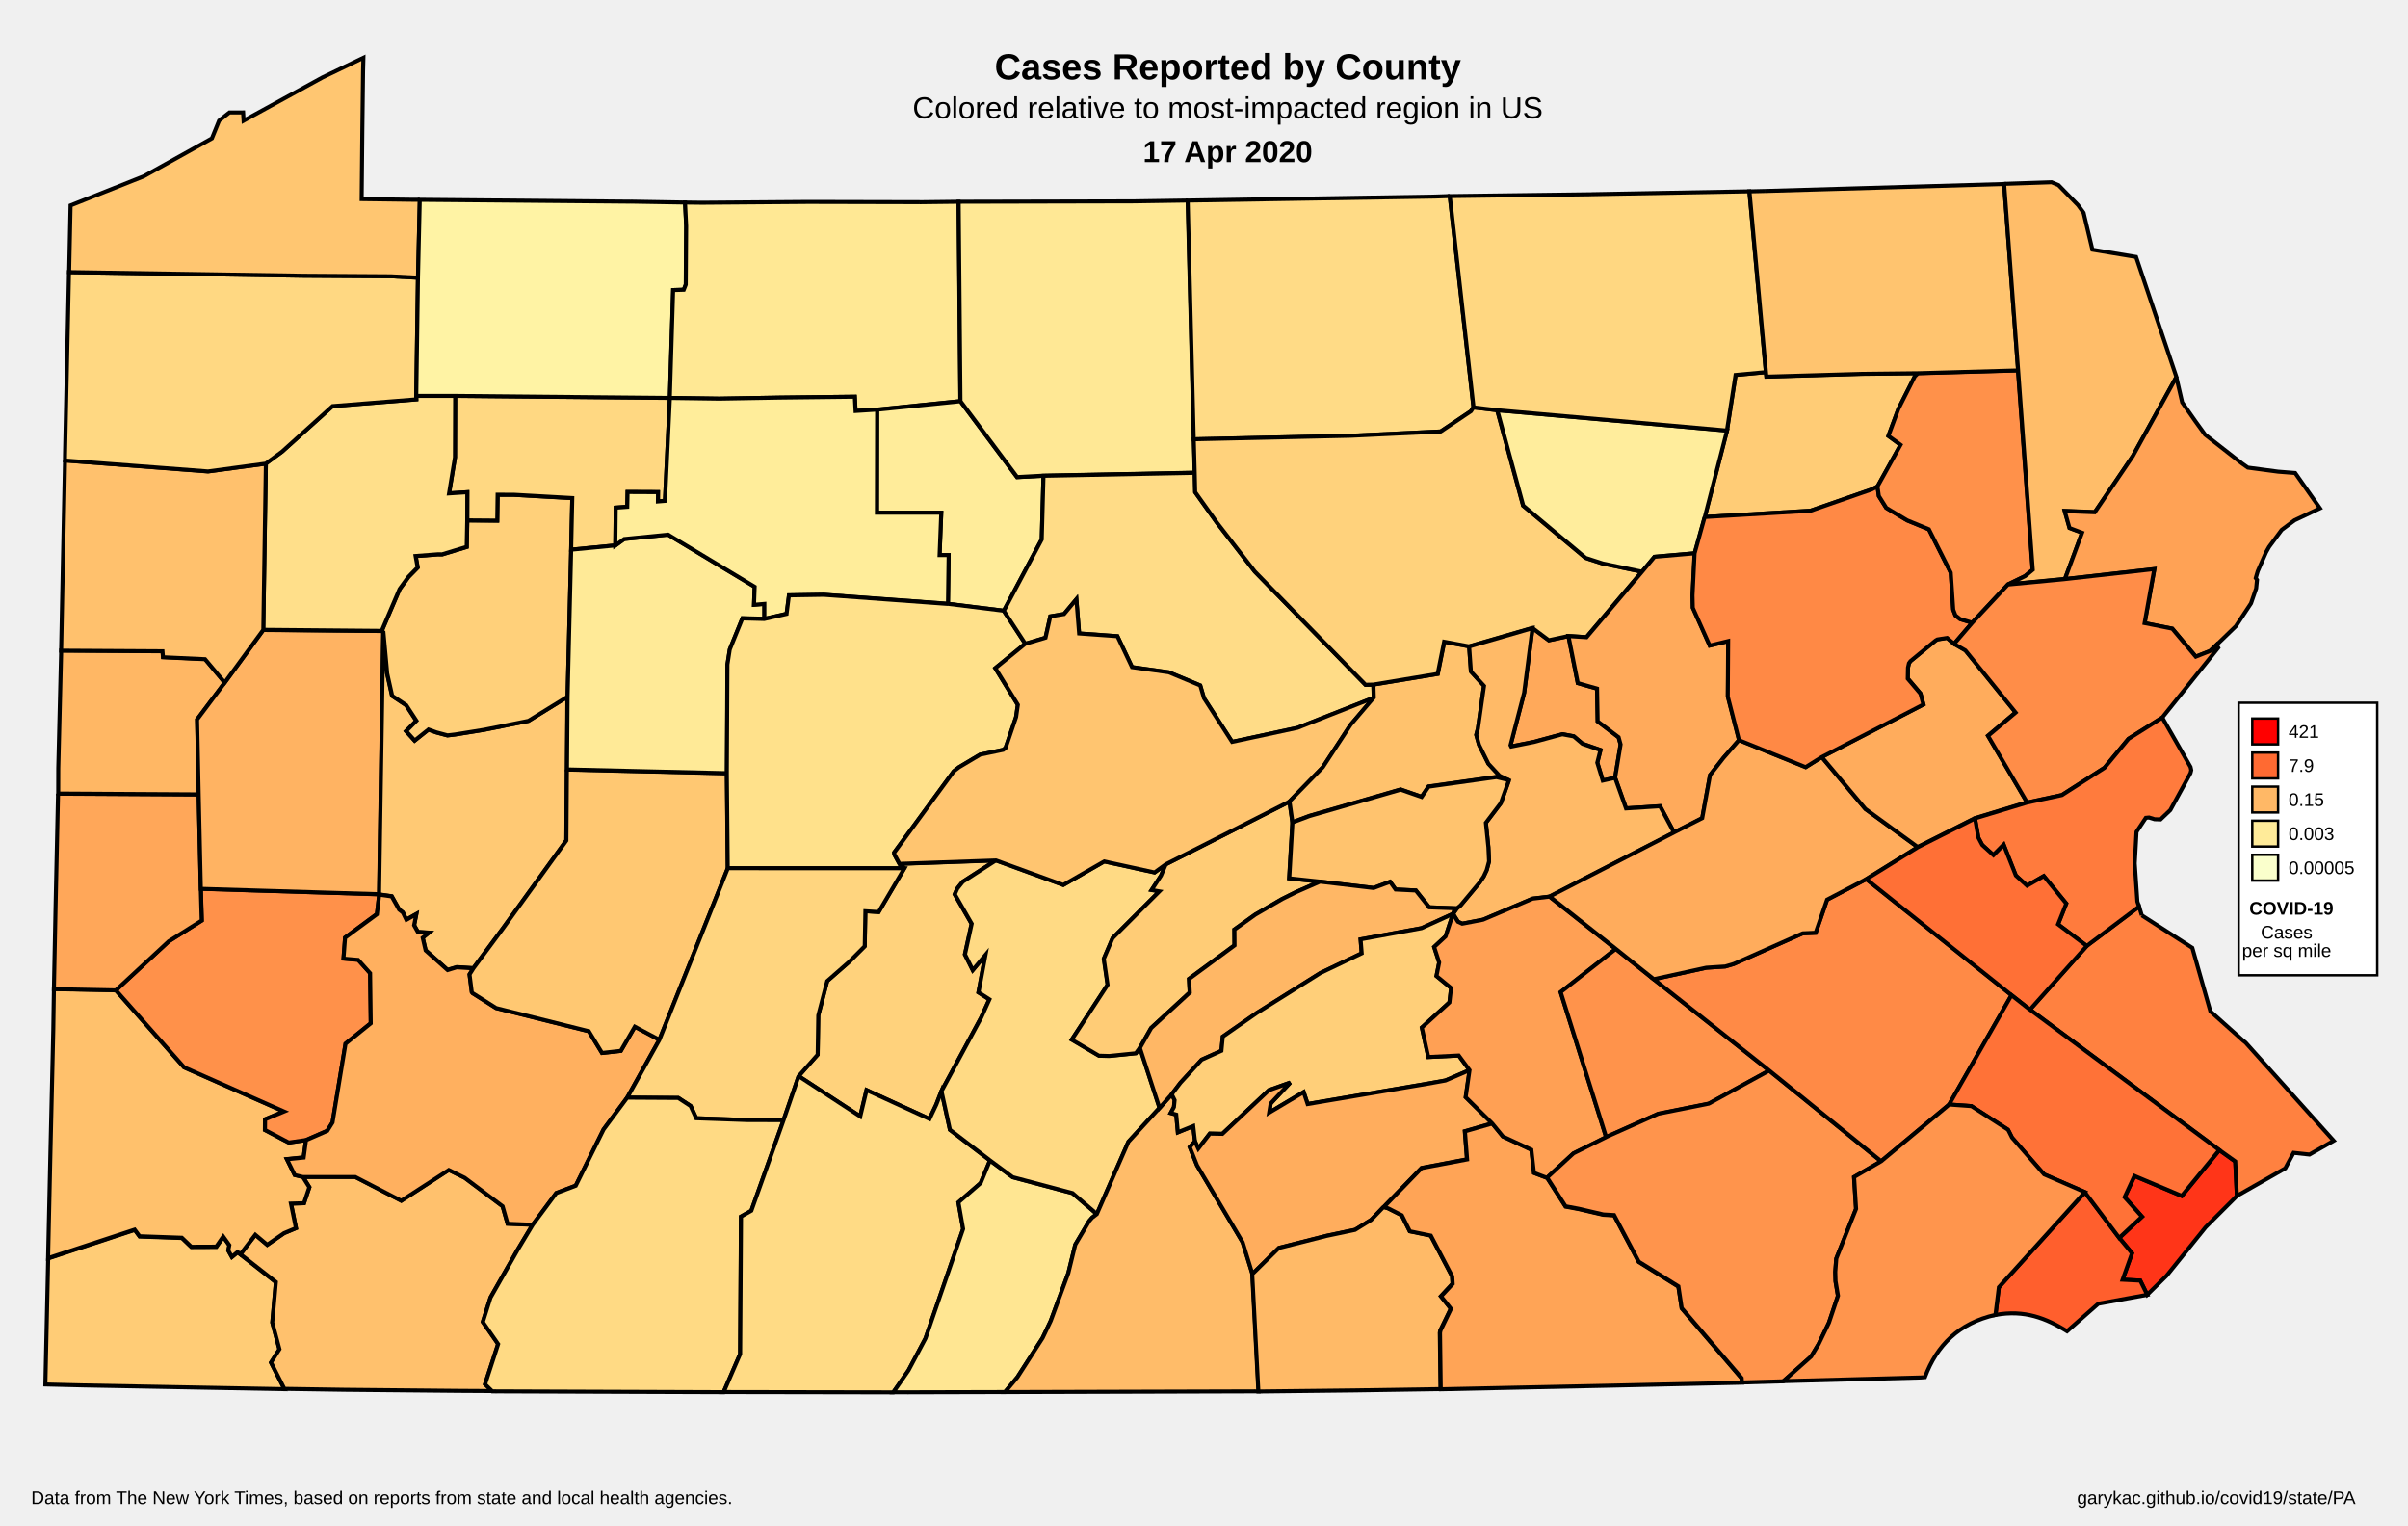
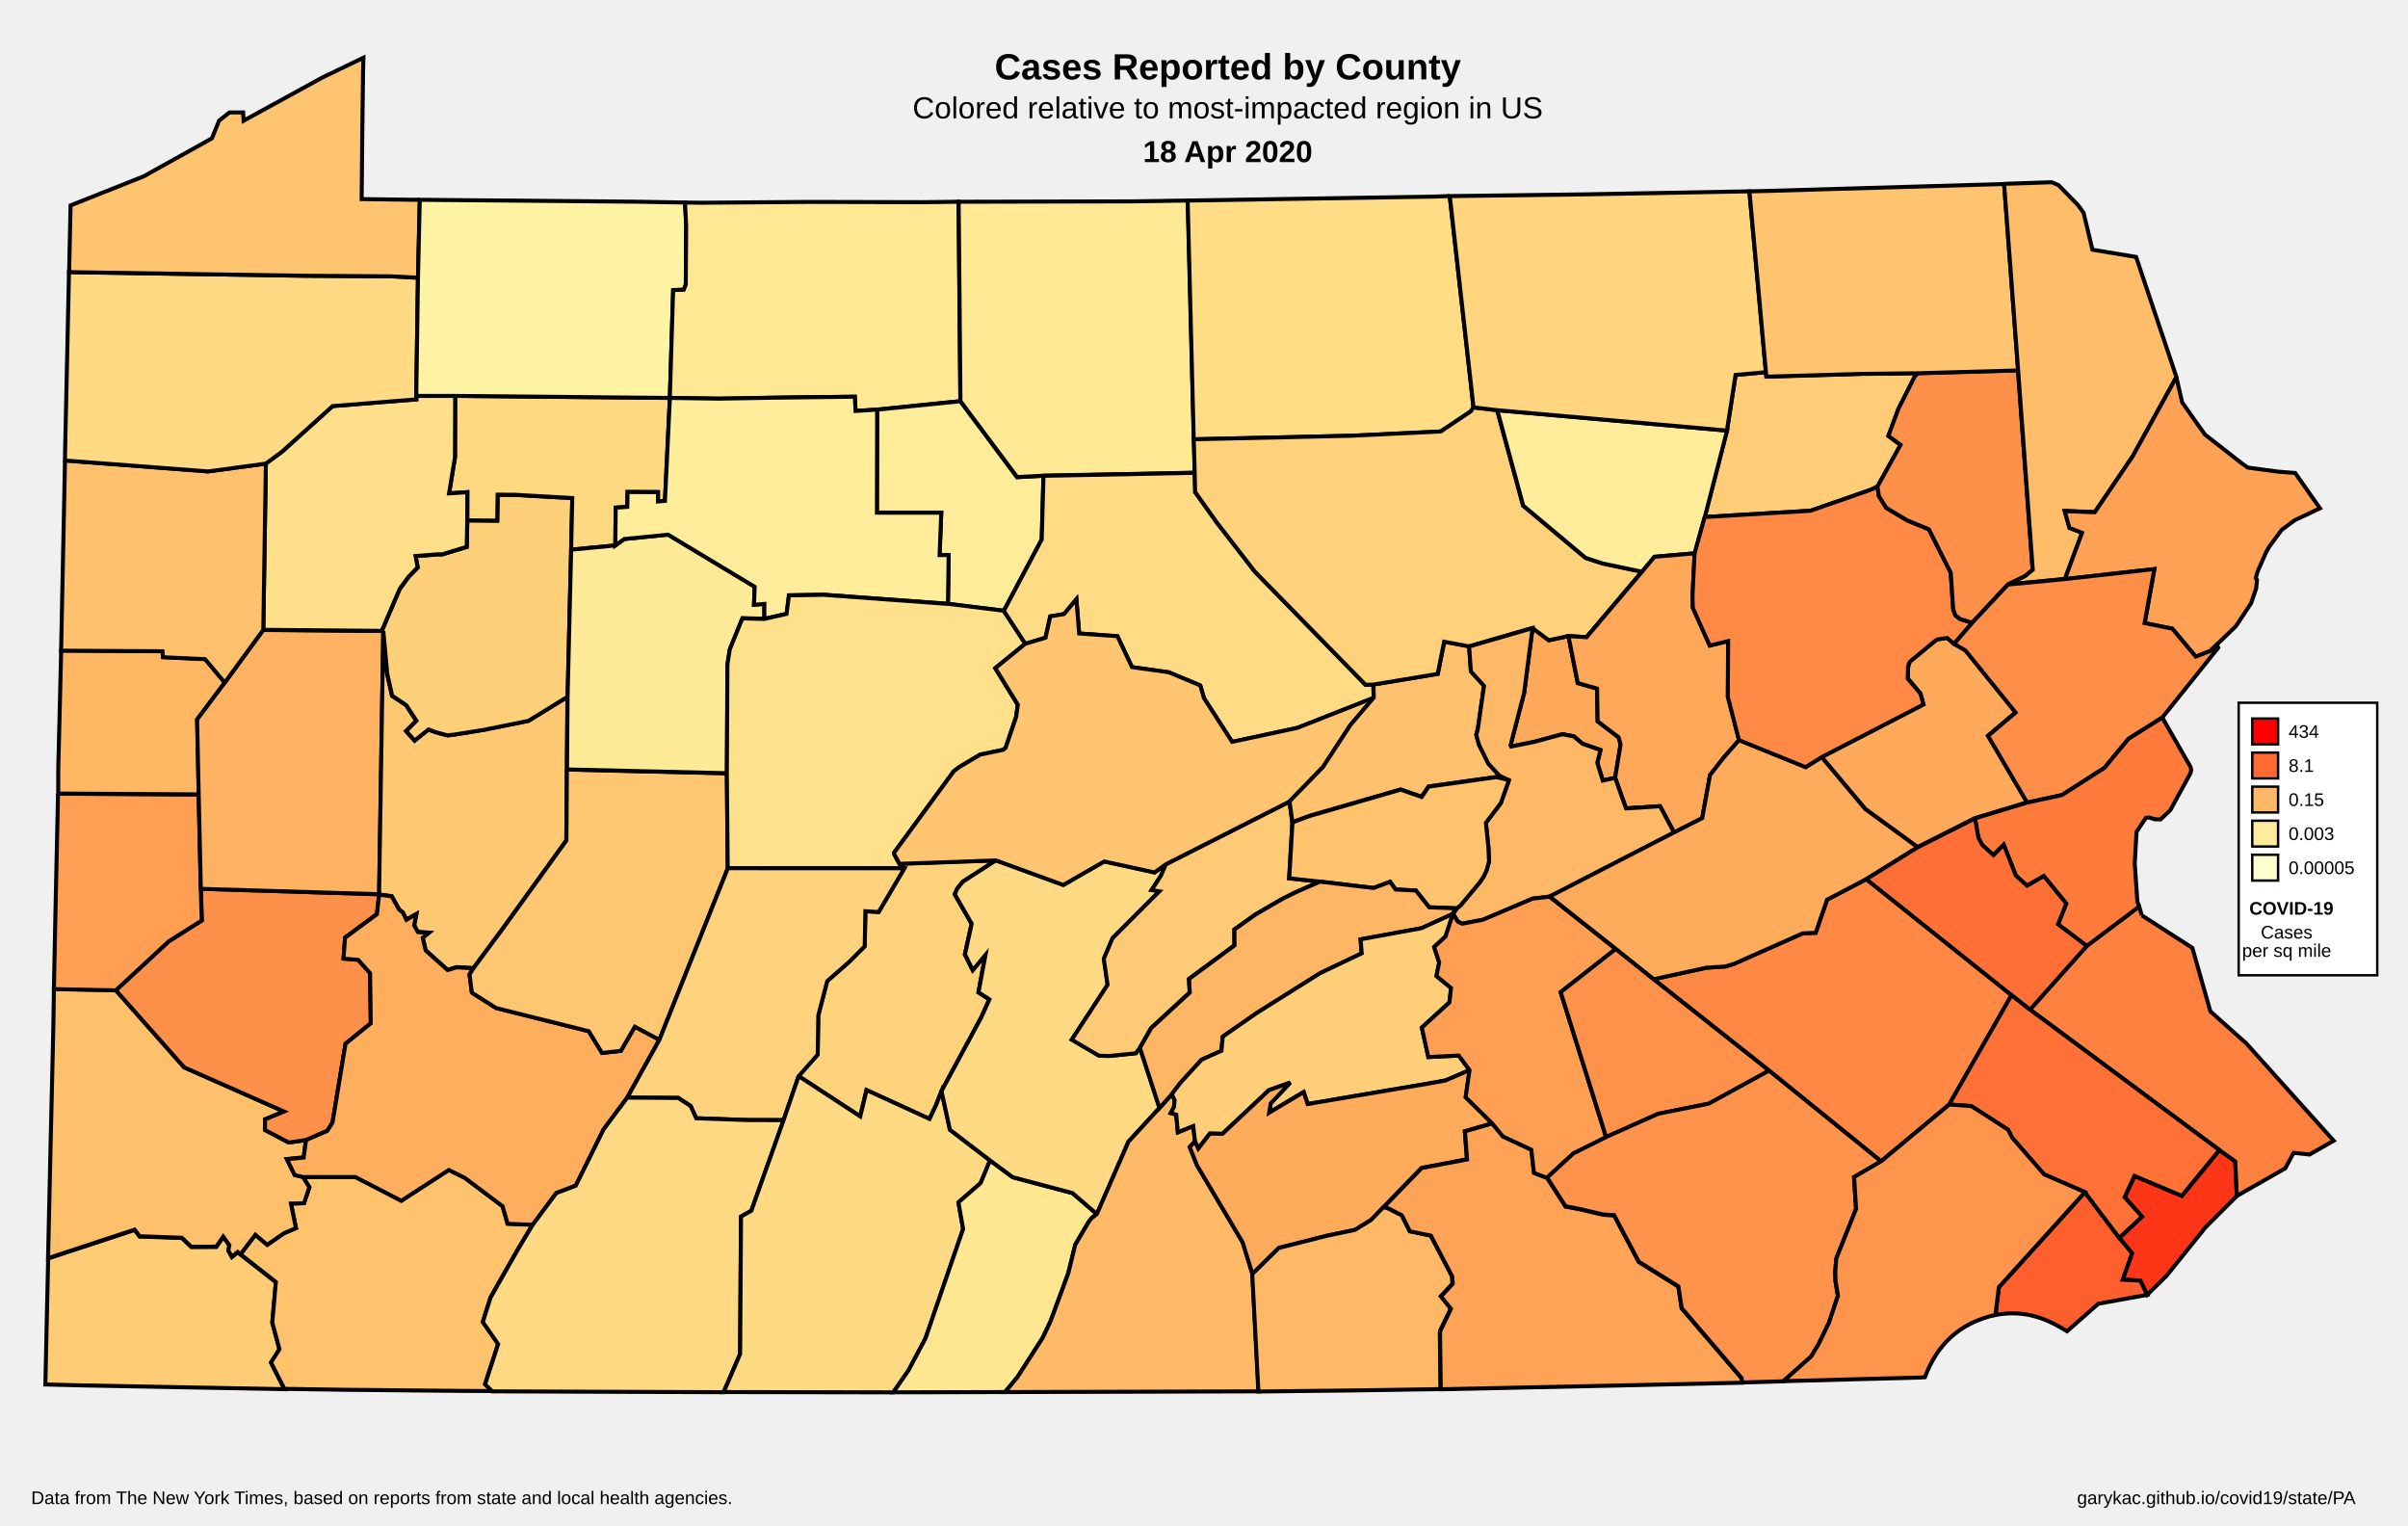
<svg xmlns="http://www.w3.org/2000/svg" width="989.98" height="627.07" version="1.0" id="svg2">
  <defs id="defs9439" />
  <style id="style6">
  #counties {fill:#d0d0d0;stroke:#000;stroke-width:.178;} 
  #borders {fill:none;stroke:#221e1f;stroke-width:.891;} 
  #separator {fill:none;stroke:#a9a9a9;stroke-width:2.318;}
  #legend-1 {fill:#ff0000;}
  #legend-2 {fill:#ff6a32;}
  #legend-3 {fill:#ffb866;}
  #legend-4 {fill:#ffeb99;}
  #legend-5 {fill:#faffcc;}
-   #c42055 {fill:#ffbc69;}
-   #c42057 {fill:#ffe692;}
-   #c42051 {fill:#ffc16d;}
+   #c42055 {fill:#ffba67;}
+   #c42057 {fill:#ffe792;}
+   #c42051 {fill:#ffc26d;}
  #c42053 {fill:#ffd882;}
  #c42059 {fill:#ffcc76;}
-   #c42129 {fill:#ffb05f;}
-   #c42125 {fill:#ffc16c;}
-   #c42021 {fill:#ffd57f;}
+   #c42129 {fill:#ffae5e;}
+   #c42125 {fill:#ffc06c;}
+   #c42021 {fill:#ffd37d;}
  #c42023 {fill:#ffec9a;}
-   #c42025 {fill:#ffac5c;}
+   #c42025 {fill:#ffaa5b;}
  #c42027 {fill:#ffc570;}
-   #c42029 {fill:#ff954d;}
+   #c42029 {fill:#ff944c;}
  #c42031 {fill:#ffd07a;}
-   #c42035 {fill:#ffdc87;}
-   #c42039 {fill:#ffd882;}
+   #c42035 {fill:#ffdb86;}
+   #c42039 {fill:#ffd983;}
  #c42127 {fill:#ffbd69;}
-   #c42009 {fill:#ffdb85;}
-   #c42005 {fill:#ffc974;}
-   #c42003 {fill:#ff914a;}
-   #c42001 {fill:#ffba67;}
+   #c42009 {fill:#ffda84;}
+   #c42005 {fill:#ffc873;}
+   #c42003 {fill:#ff9049;}
+   #c42001 {fill:#ffb966;}
  #c42121 {fill:#ffdf8a;}
  #c42123 {fill:#fff3a4;}
  #c42019 {fill:#ffb362;}
-   #c42011 {fill:#ff8a46;}
+   #c42011 {fill:#ff8844;}
  #c42013 {fill:#ffd27c;}
-   #c42015 {fill:#ffd781;}
+   #c42015 {fill:#ffd57f;}
  #c42017 {fill:#ff8140;}
  #c42103 {fill:#ffa255;}
-   #c42007 {fill:#ffa759;}
-   #c42109 {fill:#ffc36e;}
+   #c42007 {fill:#ff9f53;}
+   #c42109 {fill:#ffc26d;}
  #c42093 {fill:#ffa95a;}
-   #c42087 {fill:#ffcc76;}
+   #c42087 {fill:#ffca75;}
  #c42085 {fill:#ffc16d;}
  #c42083 {fill:#ffe894;}
-   #c42081 {fill:#ffd27c;}
-   #c42089 {fill:#ff8d48;}
-   #c42117 {fill:#ffdb86;}
-   #c42091 {fill:#ff7237;}
-   #c42095 {fill:#ff7b3d;}
-   #c42097 {fill:#ffba67;}
-   #c42099 {fill:#ffcf79;}
-   #c42133 {fill:#ffa456;}
-   #c42069 {fill:#ff914a;}
-   #c42065 {fill:#ffea97;}
-   #c42067 {fill:#ffb765;}
+   #c42081 {fill:#ffd17b;}
+   #c42089 {fill:#ff8e48;}
+   #c42117 {fill:#ffdc86;}
+   #c42091 {fill:#ff7137;}
+   #c42095 {fill:#ff7b3c;}
+   #c42097 {fill:#ffb966;}
+   #c42099 {fill:#ffce78;}
+   #c42133 {fill:#ffa356;}
+   #c42069 {fill:#ff904a;}
+   #c42065 {fill:#ffea98;}
+   #c42067 {fill:#ffb664;}
  #c42061 {fill:#ffda84;}
-   #c42063 {fill:#ffc872;}
-   #c42037 {fill:#ffaa5b;}
+   #c42063 {fill:#ffc772;}
+   #c42037 {fill:#ffa85a;}
  #c42079 {fill:#ff8945;}
  #c42077 {fill:#ff7036;}
-   #c42075 {fill:#ff934b;}
+   #c42075 {fill:#ff924a;}
  #c42073 {fill:#ffb764;}
-   #c42071 {fill:#ff944c;}
-   #c42107 {fill:#ffac5c;}
-   #c42105 {fill:#ffe895;}
-   #c42101 {fill:#ff3518;}
-   #c42049 {fill:#ffc671;}
-   #c42043 {fill:#ffa054;}
-   #c42041 {fill:#ffad5d;}
-   #c42047 {fill:#ffed9a;}
+   #c42071 {fill:#ff934b;}
+   #c42107 {fill:#ffab5c;}
+   #c42105 {fill:#ffe995;}
+   #c42101 {fill:#ff3517;}
+   #c42049 {fill:#ffc46f;}
+   #c42043 {fill:#ff9f53;}
+   #c42041 {fill:#ffab5c;}
+   #c42047 {fill:#ffed9b;}
  #c42045 {fill:#ff5f2d;}
  #c42115 {fill:#ffc46f;}
-   #c42111 {fill:#ffda84;}
+   #c42111 {fill:#ffd983;}
  #c42113 {fill:#ffed9c;}
  #c42033 {fill:#ffe18b;}
-   #c42119 {fill:#ffc26d;}
-   #c42131 {fill:#ffcc76;}
+   #c42119 {fill:#ffc16d;}
+   #c42131 {fill:#ffcc77;}
 </style>
  <g id="layer1" style="display:inline">
    <g id="g10509" transform="translate(43.54722,-109.9567)">
      <rect y="398.82" x="876.817" height="112.008" width="56.966" id="rect10421" style="fill:#ffffff;fill-opacity:1;stroke:#000000;stroke-width:1;stroke-linecap:round;stroke-linejoin:miter;stroke-miterlimit:4;stroke-dasharray:none;stroke-dashoffset:0;stroke-opacity:1" />
      <rect y="405.301" x="882.409" height="10.615" width="10.615" id="legend-1" style="stroke:#000000;stroke-width:1" />
      <rect style="stroke:#000000;stroke-width:1" id="legend-2" width="10.615" height="10.615" x="882.409" y="419.301" />
      <rect y="433.301" x="882.409" height="10.615" width="10.615" id="legend-3" style="stroke:#000000;stroke-width:1" />
      <rect style="stroke:#000000;stroke-width:1" id="legend-4" width="10.615" height="10.615" x="882.409" y="447.301" />
      <rect y="461.301" x="882.409" height="10.615" width="10.615" id="legend-5" style="stroke:#000000;stroke-width:1" />
      <text id="text10456" y="413.239" x="897.338" style="font-style:normal;font-weight:normal;font-size:7.5px;line-height:125%;font-family:sans-serif;letter-spacing:0px;word-spacing:0px;fill:#000000;fill-opacity:1;stroke:none;stroke-width:1px;stroke-linecap:butt;stroke-linejoin:miter;stroke-opacity:1" xml:space="preserve">
-         <tspan style="font-style:normal;font-variant:normal;font-weight:normal;font-stretch:normal;font-family:Arial;-inkscape-font-specification:Arial" y="413.239" x="897.338" id="tspan10458">421</tspan>
+         <tspan style="font-style:normal;font-variant:normal;font-weight:normal;font-stretch:normal;font-family:Arial;-inkscape-font-specification:Arial" y="413.239" x="897.338" id="tspan10458">434</tspan>
      </text>
      <text xml:space="preserve" style="font-style:normal;font-weight:normal;font-size:7.5px;line-height:125%;font-family:sans-serif;letter-spacing:0px;word-spacing:0px;fill:#000000;fill-opacity:1;stroke:none;stroke-width:1px;stroke-linecap:butt;stroke-linejoin:miter;stroke-opacity:1" x="897.338" y="427.239" id="text10460">
-         <tspan id="tspan10462" x="897.338" y="427.239" style="font-style:normal;font-variant:normal;font-weight:normal;font-stretch:normal;font-family:Arial;-inkscape-font-specification:Arial">7.9</tspan>
+         <tspan id="tspan10462" x="897.338" y="427.239" style="font-style:normal;font-variant:normal;font-weight:normal;font-stretch:normal;font-family:Arial;-inkscape-font-specification:Arial">8.1</tspan>
      </text>
      <text id="text10464" y="441.239" x="897.338" style="font-style:normal;font-weight:normal;font-size:7.5px;line-height:125%;font-family:sans-serif;letter-spacing:0px;word-spacing:0px;fill:#000000;fill-opacity:1;stroke:none;stroke-width:1px;stroke-linecap:butt;stroke-linejoin:miter;stroke-opacity:1" xml:space="preserve">
        <tspan style="font-style:normal;font-variant:normal;font-weight:normal;font-stretch:normal;font-family:Arial;-inkscape-font-specification:Arial" y="441.239" x="897.338" id="tspan10466">0.15</tspan>
      </text>
      <text xml:space="preserve" style="font-style:normal;font-weight:normal;font-size:7.5px;line-height:125%;font-family:sans-serif;letter-spacing:0px;word-spacing:0px;fill:#000000;fill-opacity:1;stroke:none;stroke-width:1px;stroke-linecap:butt;stroke-linejoin:miter;stroke-opacity:1" x="897.338" y="455.239" id="text10468">
        <tspan id="tspan10470" x="897.338" y="455.239" style="font-style:normal;font-variant:normal;font-weight:normal;font-stretch:normal;font-family:Arial;-inkscape-font-specification:Arial">0.003</tspan>
      </text>
      <text id="text10472" y="469.239" x="897.338" style="font-style:normal;font-weight:normal;font-size:7.5px;line-height:125%;font-family:sans-serif;letter-spacing:0px;word-spacing:0px;fill:#000000;fill-opacity:1;stroke:none;stroke-width:1px;stroke-linecap:butt;stroke-linejoin:miter;stroke-opacity:1" xml:space="preserve">
        <tspan style="font-style:normal;font-variant:normal;font-weight:normal;font-stretch:normal;font-family:Arial;-inkscape-font-specification:Arial" y="469.239" x="897.338" id="tspan10474">0.00005</tspan>
      </text>
      <g transform="translate(0,-2.192453)" id="g10492">
        <text xml:space="preserve" style="font-style:normal;font-weight:normal;font-size:7.5px;line-height:125%;font-family:sans-serif;text-align:center;letter-spacing:0px;word-spacing:0px;text-anchor:middle;fill:#000000;fill-opacity:1;stroke:none;stroke-width:1px;stroke-linecap:butt;stroke-linejoin:miter;stroke-opacity:1" x="905.319" y="497.919" id="text10480">
          <tspan id="tspan10482" x="905.319" y="497.919" style="font-style:normal;font-variant:normal;font-weight:normal;font-stretch:normal;font-family:Arial;-inkscape-font-specification:Arial;text-align:center;text-anchor:middle">Cases</tspan>
        </text>
        <text id="text10484" y="505.458" x="905.319" style="font-style:normal;font-weight:normal;font-size:7.5px;line-height:125%;font-family:sans-serif;text-align:center;letter-spacing:0px;word-spacing:0px;text-anchor:middle;fill:#000000;fill-opacity:1;stroke:none;stroke-width:1px;stroke-linecap:butt;stroke-linejoin:miter;stroke-opacity:1" xml:space="preserve">
          <tspan style="font-style:normal;font-variant:normal;font-weight:normal;font-stretch:normal;font-family:Arial;-inkscape-font-specification:Arial;text-align:center;text-anchor:middle" y="505.458" x="905.319" id="tspan10486">per sq mile</tspan>
        </text>
      </g>
      <text id="text10488" y="485.919" x="905.319" style="font-style:normal;font-weight:normal;font-size:7.5px;line-height:125%;font-family:sans-serif;text-align:center;letter-spacing:0px;word-spacing:0px;text-anchor:middle;fill:#000000;fill-opacity:1;stroke:none;stroke-width:1px;stroke-linecap:butt;stroke-linejoin:miter;stroke-opacity:1" xml:space="preserve">
        <tspan style="font-style:normal;font-variant:normal;font-weight:bold;font-stretch:normal;font-family:Arial;-inkscape-font-specification:'Arial Bold';text-align:center;text-anchor:middle" y="485.919" x="905.319" id="tspan10490">COVID-19</tspan>
      </text>
    </g>
    <text xml:space="preserve" style="font-style:normal;font-weight:normal;font-size:7.5px;line-height:125%;font-family:sans-serif;text-align:center;letter-spacing:0px;word-spacing:0px;text-anchor:middle;fill:#000000;fill-opacity:1;stroke:none;stroke-width:1px;stroke-linecap:butt;stroke-linejoin:miter;stroke-opacity:1" x="161.849" y="618.237" id="text10498">
      <tspan id="tspan10500" x="161.849" y="618.237" style="font-style:normal;font-variant:normal;font-weight:normal;font-stretch:normal;font-family:Arial;-inkscape-font-specification:Arial;text-align:center;text-anchor:middle">Data from The New York Times, based on reports from state and local health agencies.</tspan>
    </text>
    <g id="g10510" transform="translate(-150,-526)">
      <text xml:space="preserve" style="font-style:normal;font-weight:normal;font-size:7.5px;line-height:125%;font-family:sans-serif;text-align:center;letter-spacing:0px;word-spacing:0px;text-anchor:middle;fill:#000000;fill-opacity:1;stroke:none;stroke-width:1px;stroke-linecap:butt;stroke-linejoin:miter;stroke-opacity:1" x="661.613" y="558.64" id="text10502">
        <tspan id="tspan10504" x="661.613" y="558.64" style="font-style:normal;font-variant:normal;font-weight:bold;font-stretch:normal;font-size:15px;font-family:Arial;-inkscape-font-specification:'Arial Bold';text-align:center;text-anchor:middle">Cases Reported by County</tspan>
      </text>
      <text id="text10506" y="574.64" x="661.57" style="font-style:normal;font-weight:normal;font-size:7.5px;line-height:125%;font-family:sans-serif;text-align:center;letter-spacing:0px;word-spacing:0px;text-anchor:middle;fill:#000000;fill-opacity:1;stroke:none;stroke-width:1px;stroke-linecap:butt;stroke-linejoin:miter;stroke-opacity:1" xml:space="preserve">
        <tspan style="font-style:normal;font-variant:normal;font-weight:normal;font-stretch:normal;font-size:12.5px;font-family:Arial;-inkscape-font-specification:Arial;text-align:center;text-anchor:middle" y="574.64" x="661.57" id="tspan10508">Colored relative to most-impacted region in US</tspan>
      </text>
      <text xml:space="preserve" style="font-style:normal;font-weight:normal;font-size:7.5px;line-height:125%;font-family:sans-serif;text-align:center;letter-spacing:0px;word-spacing:0px;text-anchor:middle;fill:#000000;fill-opacity:1;stroke:none;stroke-width:1px;stroke-linecap:butt;stroke-linejoin:miter;stroke-opacity:1" x="661.57" y="592.64" id="text10536">
-         <tspan id="tspan10538" x="661.57" y="592.64" style="font-style:normal;font-variant:normal;font-weight:bold;font-stretch:normal;font-size:12.5px;font-family:Arial;-inkscape-font-specification:'Arial Bold';text-align:center;text-anchor:middle">17 Apr 2020</tspan>
+         <tspan id="tspan10538" x="661.57" y="592.64" style="font-style:normal;font-variant:normal;font-weight:bold;font-stretch:normal;font-size:12.5px;font-family:Arial;-inkscape-font-specification:'Arial Bold';text-align:center;text-anchor:middle">18 Apr 2020</tspan>
      </text>
    </g>
    <text id="text10516" y="618.237" x="978.184" style="font-style:normal;font-weight:normal;font-size:7.5px;line-height:125%;font-family:sans-serif;text-align:end;letter-spacing:0px;word-spacing:0px;text-anchor:end;fill:#000000;fill-opacity:1;stroke:none;stroke-width:1px;stroke-linecap:butt;stroke-linejoin:miter;stroke-opacity:1" xml:space="preserve">
      <tspan style="font-style:normal;font-variant:normal;font-weight:normal;font-stretch:normal;font-family:Arial;-inkscape-font-specification:Arial;text-align:end;text-anchor:end" y="618.237" x="978.184" id="tspan10518">garykac.github.io/covid19/state/PA</tspan>
    </text>
  </g>
  <g id="layer2" style="display:inline;fill:#fff;stroke:#000;stroke-width:.178;">
    <g id="g25939" transform="matrix(9.121792,1.699319,-1.699319,9.121792,-6798.714,-3064.393)">
      <path id="c42101" d="m 887.95,224.417 -1.109,1.616 -1.309,2.433 -0.686,0.981 -0.419,-0.562 -0.778,0.104 0.196,-1.229 -0.676,-0.562 0.82,-1.109 -0.915,-0.706 0.256,-1.007 2.223,0.485 1.263,-2.3 0.784,0.366 0.35,1.49" style="stroke:#000" />
      <path id="c42017" d="m 881.53,212.967 2.466,1.005 1.302,2.619 1.671,1.013 0.114,0.06 4.636,3.561 -0.942,0.797 -0.707,0.054 -0.236,0.743 -1.885,1.595 -0.35,-1.49 -0.784,-0.366 -9.392,-4.582 1.959,-3.236 1.961,-2.139 0.187,0.362" style="stroke:#000" />
      <path id="c42059" d="m 793.12,244.897 3.541,-1.945 0.267,0.248 1.855,-0.278 0.483,0.316 1.087,-0.207 0.222,-0.494 0.335,0.322 -0.003,0.238 0.206,0.248 0.215,-0.255 0.139,0.077 1.767,0.92 0.172,1.792 0.529,1.107 -0.261,0.644 0.799,1.043 -8.75,1.462 -1.703,0.274 -0.9,-5.512" style="stroke:#000" />
      <path id="c42051" d="m 803.55,239.277 2.284,-0.426 2.198,0.663 1.82,-1.727 0.754,0.211 1.884,0.934 0.358,0.72 1.1,-0.158 -0.442,1.187 -0.802,2.322 -0.137,1.125 0.846,0.836 -0.243,1.856 0.371,0.249 -1.464,0.264 -4.976,0.878 -2.633,0.449 -0.799,-1.043 0.261,-0.644 -0.529,-1.107 -0.172,-1.792 -1.767,-0.92 0.491,-0.97 0.6,0.339 0.637,-0.642 0.479,-0.315 -0.417,-1.03 0.564,-0.122 0.104,-0.739 -0.369,-0.4" style="stroke:#000" />
      <path id="c42125" d="m 793.89,232.667 3.601,2.805 4.706,1.112 -0.761,0.494 0.082,0.465 1.137,0.353 0.733,-0.249 0.04,0.776 -0.717,0.208 0.469,0.627 0.369,0.019 0.369,0.4 -0.104,0.739 -0.564,0.122 0.417,1.03 -0.479,0.315 -0.637,0.642 -0.6,-0.339 -0.491,0.97 -0.139,-0.077 -0.215,0.255 -0.206,-0.248 0.003,-0.238 -0.335,-0.322 -0.222,0.494 -1.087,0.207 -0.483,-0.316 -1.855,0.278 -0.267,-0.248 -3.541,1.945 -0.736,-4.507 -0.888,-5.474 -0.305,-1.792 2.706,-0.449" style="stroke:#000" />
      <path id="c42003" d="m 804.83,229.857 0.435,2.178 -0.934,1.093 0.073,3.534 -0.16,0.408 -0.852,0.578 -0.733,0.249 -1.137,-0.353 -0.082,-0.465 0.761,-0.494 -4.706,-1.112 -3.601,-2.805 1.908,-2.564 1.268,-1.173 -0.298,-1.374 7.814,-1.204 0.061,0.876 -1.196,1.282 0.102,0.926 0.649,-0.064 z" style="stroke:#000" />
      <path id="c42007" d="m 789.78,224.577 6.13,-1.105 0.859,4.09 0.298,1.374 -1.268,1.173 -1.908,2.564 -2.706,0.449 -0.61,-3.688 -0.795,-4.857" style="stroke:#000" />
      <path id="c42073" d="m 796.14,218.387 -0.903,1.825 0.679,3.253 -6.13,1.105 -0.203,-1.105 -0.829,-5.151 4.421,-0.797 0.071,0.256 1.849,-0.256 1.045,0.861" style="stroke:#000" />
      <path id="c42019" d="m 802.64,214.907 1.943,11.442 -7.811,1.213 -0.859,-4.09 -0.679,-3.253 0.903,-1.825 1.253,-2.612 5.168,-0.916 0.08,0.04" style="stroke:#000" />
      <path id="c42005" d="m 811.18,216.217 0.565,3.175 0.553,3.095 -2.04,4.322 -0.973,1.995 -0.732,0.089 -0.377,0.194 -1.114,-0.674 -0.232,-0.53 0.228,-0.266 -0.483,0.059 -0.219,-0.264 0.006,-0.504 -0.389,0.325 -0.212,-0.287 -0.185,-0.096 -0.43,-0.516 -0.561,0.023 -8.8e-4,-0.001 -8.7e-4,-0.001 -8.8e-4,-0.001 -0.002,-0.002 -0.002,-0.002 -8.7e-4,-0.001 -1.943,-11.442 0.44,1.551 0.057,0.209 0.401,0.939 0.689,0.293 0.57,0.597 -0.363,0.533 0.448,0.342 0.512,-0.592 0.362,0.06 0.515,0.04 0.321,-0.1 1.237,-0.444 1.849,-0.745 1.508,-1.367" style="stroke:#000" />
      <path id="c42031" d="m 805.39,209.357 1.307,-0.233 -0.193,-1.131 0.708,-0.13 2.571,-0.33 0.369,2.258 1.036,6.429 -1.508,1.367 -1.849,0.745 -1.237,0.444 -0.321,0.1 -0.515,-0.04 -0.362,-0.06 -0.512,0.592 -0.448,-0.342 0.363,-0.533 -0.57,-0.597 -0.689,-0.293 -0.401,-0.939 -0.057,-0.209 -0.44,-1.551 -0.08,-0.04 0.44,-1.968 0.287,-0.603 0.323,-0.483 -0.182,-0.48 0.963,-0.258 0.178,-0.03 1.011,-0.526 -0.191,-1.157" style="stroke:#000" />
      <path id="c42053" d="m 803.85,204.027 9.369,-1.654 0.621,4.523 -0.302,0.082 -0.072,-0.406 -1.327,0.241 0.107,0.648 -0.496,0.131 0.289,1.651 -1.89,0.544 -0.369,-2.258 -2.571,0.33 -0.708,0.13 0.193,1.131 -1.307,0.233 -0.226,-1.228 -0.785,0.2 -0.035,-1.616 -0.49,-2.683" style="stroke:#000" />
      <path id="c42121" d="m 803.85,204.027 0.49,2.683 0.035,1.616 0.785,-0.2 0.226,1.228 0.191,1.157 -1.011,0.526 -0.178,0.03 -0.963,0.258 0.182,0.48 -0.323,0.483 -0.287,0.603 -0.44,1.968 -5.168,0.916 -1.237,-7.263 0.612,-0.653 1.831,-2.394 3.592,-0.972 -0.032,-0.151 1.696,-0.316" style="stroke:#000" />
      <path id="c42085" d="m 787.38,210.007 6.321,-0.685 2.453,-0.809 1.237,7.263 -1.253,2.612 -1.045,-0.861 -1.849,0.256 -0.071,-0.256 -4.421,0.797 -0.03,-0.185 -1.341,-8.123" style="stroke:#000" />
      <path id="c42039" d="m 801.27,199.187 0.884,5.16 0.032,0.151 -3.592,0.972 -1.831,2.394 -0.612,0.653 -2.453,0.809 -6.321,0.685 -0.043,-0.25 -1.309,-7.987 10.237,-1.744 3.819,-0.686 1.187,-0.157" style="stroke:#000" />
      <path id="c42049" d="m 800.72,195.777 0.554,3.409 -1.187,0.157 -3.819,0.686 -10.237,1.744 -0.478,-2.917 2.954,-1.863 2.658,-2.204 0.17,-0.831 0.384,-0.44 0.595,-0.111 0.088,0.356 3.086,-2.525 1.622,-1.189 0.098,0.61 0.442,2.549 0.53,3.011 2.282,-0.394 0.257,-0.05" style="stroke:#000" />
      <path id="c42129" d="m 809.29,228.807 -0.119,0.301 0.241,0.749 0.043,0.04 1.146,0.458 4.225,0.257 0.753,0.839 0.802,-0.244 0.414,-1.165 1.174,0.37 -0.931,2.778 -0.772,1.578 -0.756,2.676 -0.788,0.479 -0.772,1.578 -1.1,0.158 -0.358,-0.72 -1.884,-0.934 -0.754,-0.211 -1.82,1.727 -2.198,-0.663 -2.284,0.426 -0.369,-0.019 -0.469,-0.627 0.717,-0.208 -0.04,-0.776 0.852,-0.578 0.16,-0.408 -0.073,-3.534 0.934,-1.093 -0.435,-2.178 -0.629,-0.483 -0.649,0.065 -0.101,-0.925 1.197,-1.28 -0.06,-0.874 0.561,-0.023 0.43,0.516 0.185,0.096 0.212,0.287 0.389,-0.325 -0.006,0.504 0.219,0.264 0.483,-0.059 -0.228,0.266 0.232,0.53 1.114,0.674 0.377,-0.194 0.732,-0.089" style="stroke:#000" />
      <path id="c42063" d="m 811.75,219.397 6.998,-1.134 0.809,4.122 -1.589,8.03 -1.174,-0.37 -0.414,1.165 -0.802,0.244 -0.753,-0.839 -4.225,-0.257 -1.146,-0.458 -0.043,-0.04 -0.241,-0.749 0.119,-0.301 0.973,-1.995 2.04,-4.322 -0.553,-3.095" style="stroke:#000" />
      <path id="c42065" d="m 810.15,209.787 1.89,-0.544 0.335,-0.355 1.874,-0.547 4.195,1.567 0.118,0.79 0.444,-0.122 0.121,0.651 -0.957,0.152 -0.289,1.413 -0.009,0.05 0.02,0.665 0.858,4.75 -6.998,1.134 -0.565,-3.175 -1.036,-6.429" style="stroke:#000" />
      <path id="c42123" d="m 809.91,194.147 2.387,-0.403 0.241,1.012 0.458,2.557 -0.046,0.239 -0.46,0.1 0.731,4.725 -9.369,1.654 -1.696,0.316 -0.884,-5.16 -0.554,-3.409 9.193,-1.629" style="stroke:#000" />
      <path id="c42083" d="m 822.51,191.827 1.692,-0.336 1.696,8.669 -3.559,1.044 -0.928,0.235 -0.149,-0.615 -3.279,0.651 -2.612,0.534 -2.154,0.369 -0.731,-4.725 0.46,-0.1 0.046,-0.239 -0.458,-2.557 -0.241,-1.012 0.74,-0.129 4.643,-0.902 4.833,-0.889" style="stroke:#000" />
      <path id="c42023" d="m 822.34,201.207 3.559,-1.044 3.085,2.848 1.14,-0.277 0.44,2.787 -1.073,3.417 -2.489,0.152 -0.365,-2.127 -0.396,0.073 -0.27,-1.86 -2.803,0.523 -0.827,-4.492" style="stroke:#000" />
      <path id="c42047" d="m 813.22,202.377 2.154,-0.369 2.612,-0.534 3.279,-0.651 0.149,0.615 0.928,-0.235 0.827,4.492 2.803,-0.523 0.27,1.86 0.396,-0.073 0.365,2.127 -5.482,0.611 -1.51,0.307 0.047,0.826 -0.931,0.402 -0.121,-0.651 -0.444,0.122 -0.118,-0.79 -4.195,-1.567 -1.874,0.547 -0.335,0.355 -0.289,-1.651 0.496,-0.131 -0.107,-0.648 1.327,-0.241 0.072,0.406 0.302,-0.082 -0.621,-4.523" style="stroke:#000" />
      <path id="c42033" d="m 827,209.087 2.489,-0.152 1.207,1.26 -1.11,1.312 1.278,1.411 0.023,0.549 -0.207,1.43 -0.091,0.103 -0.963,0.396 -0.82,0.722 -0.193,0.216 -1.936,4.024 0.023,0.08 0.3,0.369 0.246,0.153 -7.691,1.43 -0.809,-4.122 -0.858,-4.75 -0.02,-0.665 0.009,-0.05 0.289,-1.413 0.957,-0.152 0.931,-0.402 -0.047,-0.826 1.51,-0.307 5.482,-0.611" style="stroke:#000" />
      <path id="c42013" d="m 827,220.797 4.176,-0.931 -1.276,1.205 -0.185,0.346 -0.064,0.266 0.976,1.147 -0.044,1.39 0.468,0.619 0.43,-0.765 -10e-4,1.688 0.533,0.218 -0.209,0.852 -1.134,3.535 -0.118,0.628 -0.178,0.674 -2.976,-0.745 -0.062,1.197 -3.011,-1.255 0.657,-1.093 -0.292,-1.714 0.11,-1.568 0.804,-1.02 0.548,-0.801 -0.256,-1.532 0.584,-0.071 0.767,-2.116 -0.246,-0.153" style="stroke:#000" />
      <path id="c42021" d="m 819.56,222.387 7.691,-1.43 -0.767,2.116 -0.584,0.071 0.256,1.532 -0.548,0.801 -0.804,1.02 -0.11,1.568 0.292,1.714 -0.657,1.093 -0.298,2.033 -1.567,0.289 -2.252,0.338 -0.344,-0.488 -0.603,-0.251 -2.225,0.401 0.931,-2.778 1.589,-8.03" style="stroke:#000" />
      <path id="c42111" d="m 824.03,232.907 -0.669,4.211 -0.403,0.339 1.077,5.992 -0.408,1.792 -10.084,1.841 -0.371,-0.249 0.243,-1.856 -0.846,-0.836 0.137,-1.125 0.802,-2.322 0.442,-1.187 0.772,-1.578 0.788,-0.479 0.756,-2.676 0.772,-1.578 2.225,-0.401 0.603,0.251 0.344,0.488 2.252,-0.338 1.567,-0.289" style="stroke:#000" />
      <path id="c42009" d="m 824.33,230.867 3.011,1.255 0.062,-1.197 2.976,0.745 0.178,-0.674 0.118,-0.628 0.681,1.611 1.995,1.01 -0.225,1.061 -0.81,1.021 0.419,1.118 -0.75,5.07 -0.481,1.535 -0.483,1.077 -7.392,1.364 0.408,-1.792 -1.077,-5.992 0.403,-0.339 0.669,-4.211 0.298,-2.033" style="stroke:#000" />
      <path id="c42057" d="m 833.35,232.987 1.125,0.547 2.733,0.207 1.23,0.715 -0.176,0.194 -0.098,0.168 -0.417,1.143 -0.073,1.301 -0.378,2.218 -0.216,0.811 -0.779,1.913 -0.419,0.748 -4.209,0.795 -0.653,0.121 0.483,-1.077 0.481,-1.535 0.75,-5.07 -0.419,-1.118 0.81,-1.021 0.225,-1.061" style="stroke:#000" />
      <path id="c42061" d="m 831.18,219.867 3.127,0.523 1.595,-1.357 2.281,0.071 0.43,-0.451 -0.119,0.531 -0.293,0.705 0.35,-0.005 -1.659,2.419 -0.215,0.97 0.376,1.104 -1.116,2.679 1.313,0.476 0.449,-0.07 1.139,-0.335 0.13,-0.267 1.341,2.458 -1.081,1.728 -0.789,3.408 -1.23,-0.715 -2.733,-0.207 -1.125,-0.547 -1.995,-1.01 -0.681,-1.611 1.134,-3.535 0.209,-0.852 -0.533,-0.218 10e-4,-1.688 -0.43,0.765 -0.468,-0.619 0.044,-1.39 -0.976,-1.147 0.064,-0.266 0.185,-0.346 1.276,-1.205" style="stroke:#000" />
      <path id="c42055" d="m 840.31,229.327 0.421,-0.697 0.174,0.233 0.026,0.31 -0.092,0.284 0.253,0.023 0.214,0.757 0.62,-0.396 0.201,0.653 -0.185,0.287 0.467,0.74 2.612,2.981 0.683,1.302 1.221,5.061 -0.168,0.03 -10.874,2.058 0.419,-0.748 0.779,-1.913 0.216,-0.811 0.378,-2.218 0.073,-1.301 0.417,-1.143 0.098,-0.168 0.176,-0.194 0.789,-3.408 1.081,-1.728" style="stroke:#000" />
      <path id="c42087" d="m 843.48,214.927 0.298,0.885 0.312,2.461 1.365,-0.106 -0.956,0.65 -0.546,0.411 -1.047,0.9 -0.788,0.819 0.133,0.689 -1.709,1.829 0.142,0.588 -1.393,1.86 -0.33,0.957 -0.13,0.267 -1.139,0.335 -0.449,0.07 -1.313,-0.476 1.116,-2.679 -0.376,-1.104 0.215,-0.97 1.659,-2.419 -0.35,0.005 0.293,-0.705 0.119,-0.531 4.871,-3.73" style="stroke:#000" />
      <path id="c42105" d="m 834.18,189.577 2.202,10.35 0.312,1.446 -6.566,1.357 -1.14,0.277 -3.085,-2.848 -1.696,-8.669 7.634,-1.44 2.339,-0.473" style="stroke:#000" />
      <path id="c42035" d="m 836.69,201.377 0.178,0.843 1.189,1.147 2.049,1.825 5.746,4.035 0.335,-0.07 0.123,0.57 -3.079,1.928 -2.731,1.141 -1.583,-1.678 -0.264,-0.521 -1.477,-0.317 -1.643,0.074 -0.887,-1.228 -1.69,0.191 -0.397,-1.467 -0.416,0.743 -0.582,0.213 -0.035,0.969 -0.827,0.426 -1.207,-1.26 1.073,-3.417 -0.44,-2.787 6.566,-1.357" style="stroke:#000" />
      <path id="c42027" d="m 830.7,210.197 0.827,-0.426 0.035,-0.969 0.582,-0.213 0.416,-0.743 0.397,1.467 1.69,-0.191 0.887,1.228 1.643,-0.074 1.477,0.317 0.264,0.521 1.583,1.678 2.731,-1.141 3.079,-1.928 -0.79,1.375 -0.866,2.073 -1.173,1.758 -4.871,3.73 -0.43,0.451 -2.281,-0.071 -1.595,1.357 -3.127,-0.523 -4.176,0.931 -0.3,-0.369 -0.023,-0.08 1.936,-4.024 0.193,-0.216 0.82,-0.722 0.963,-0.396 0.091,-0.103 0.207,-1.43 -0.023,-0.549 -1.278,-1.411 1.11,-1.312" style="stroke:#000" />
      <path id="c42119" d="m 846.19,209.147 2.719,-0.988 0.021,-1.453 1.118,0 0.281,1.075 0.688,0.52 0.08,1.91 -0.021,0.289 0.201,0.408 0.563,0.749 0.576,0.428 0.451,0.12 -0.571,-0.03 -2.877,0.966 -0.22,0.505 -0.973,-0.148 -3.758,1.89 -0.688,0.415 -0.298,-0.884 1.173,-1.758 0.866,-2.073 0.79,-1.375 -0.123,-0.57" style="stroke:#000" />
      <path id="c42093" d="m 852.66,205.397 0.816,0.401 0.816,-0.341 0.788,1.971 0.884,0.084 0.292,1.422 1.042,0.523 0.144,0.296 0.032,1.494 -0.515,0.221 -0.384,-0.735 0.036,-0.576 -0.833,-0.127 -0.441,-0.252 -0.515,0 -1.17,0.564 -0.959,0.385 -0.039,-0.05 0.168,-2.395 -0.16,-2.884" style="stroke:#000" />
      <path id="c42117" d="m 845.55,187.257 2.749,9.009 -0.078,0.191 -1.153,1.128 -3.864,0.913 -6.83,1.432 -2.202,-10.35 10.735,-2.18 0.644,-0.143" style="stroke:#000" />
      <path id="c42081" d="m 848.3,196.267 1.052,-0.07 1.904,3.946 3.143,1.77 0.795,0.104 1.774,0.04 -1.885,3.302 -0.798,0.098 -0.816,0.341 -0.816,-0.401 -2.612,1.315 -1.118,0 -0.021,1.453 -2.719,0.988 -0.335,0.07 -5.746,-4.035 -2.049,-1.825 -1.189,-1.147 -0.178,-0.843 -0.312,-1.446 6.83,-1.432 3.864,-0.912 1.153,-1.129 0.078,-0.191" style="stroke:#000" />
      <path id="c42131" d="m 860.75,192.357 0.055,0.19 4.115,-0.891 2.475,-0.49 -0.121,0.174 -0.451,1.553 -0.216,1.254 0.603,0.288 -0.667,1.999 -0.248,0.187 -2.476,1.414 -4.557,1.132 0.267,-3.951 -0.075,-2.491 1.296,-0.368" style="stroke:#000" />
      <path id="c42113" d="m 849.36,196.197 10.173,-0.977 -0.267,3.951 -0.144,1.657 -1.724,0.479 -0.421,0.751 -1.774,-0.04 -0.795,-0.104 -3.143,-1.77 -1.904,-3.946" style="stroke:#000" />
      <path id="c42037" d="m 859.12,200.827 0.251,1.847 0.112,0.533 1.043,1.51 0.768,-0.346 0.434,2.419 0.841,1.808 -0.538,0.911 -0.444,0.856 0.009,1.938 -1.109,0.85 -0.826,-1.033 -1.463,0.371 -0.724,-1.244 -0.032,-1.494 -0.144,-0.296 -1.042,-0.523 -0.292,-1.422 -0.884,-0.084 -0.788,-1.971 0.798,-0.098 1.885,-3.302 0.421,-0.751 1.724,-0.479" style="stroke:#000" />
      <path id="c42097" d="m 850.05,206.717 2.612,-1.315 0.16,2.884 -0.168,2.395 0.039,0.05 0.959,-0.385 1.17,-0.564 0.515,0 0.441,0.252 0.833,0.127 -0.036,0.576 0.384,0.735 0.515,-0.221 0.724,1.244 1.463,-0.371 0.826,1.033 -4.901,3.801 -0.722,0.225 -1.986,1.318 -0.797,0.313 -0.08,0.03 -0.2,-0.05 -0.28,-0.303 0.121,-0.274 0.136,-0.161 0.64,-1.141 0.13,-0.296 0.08,-0.306 0.032,-0.401 -0.144,-0.612 -0.307,-1.042 0.492,-0.981 0.168,-1.061 -0.451,-0.12 -0.576,-0.428 -0.563,-0.748 -0.201,-0.409 0.021,-0.289 -0.08,-1.91 -0.688,-0.52 -0.281,-1.075" style="stroke:#000" />
      <path id="c42109" d="m 852.87,212.217 -0.168,1.061 -0.492,0.981 0.307,1.042 0.144,0.612 -0.032,0.401 -0.08,0.306 -0.13,0.296 -0.64,1.141 -0.136,0.161 -1.218,0.18 -0.716,-0.624 -0.891,0.121 -0.302,-0.29 -0.669,0.403 -2.387,0.159 -1.365,0.106 -0.312,-2.461 0.688,-0.416 3.758,-1.89 0.973,0.148 0.22,-0.505 2.877,-0.966 0.571,0.03" style="stroke:#000" />
      <path id="c42067" d="m 851.64,218.217 -0.121,0.274 -1.256,0.881 -2.564,0.981 0.162,0.6 -1.639,1.193 -2.442,2.25 -1.294,1.311 0.055,0.629 -0.79,0.549 -0.735,1.177 -0.287,0.57 -0.421,0.697 -1.341,-2.458 0.33,-0.957 1.393,-1.86 -0.142,-0.588 1.709,-1.829 -0.133,-0.689 0.788,-0.819 1.047,-0.9 0.546,-0.411 0.956,-0.65 2.387,-0.159 0.669,-0.403 0.302,0.29 0.891,-0.121 0.716,0.624 1.218,-0.18" style="stroke:#000" />
      <path id="c42099" d="m 853.51,225.157 -0.97,0.651 -0.763,0.289 -5.05,1.855 -0.27,-0.488 -1.336,1.176 -0.008,-0.413 0.684,-1.068 -0.868,0.503 -1.672,2.28 -0.55,0.092 -0.382,0.746 -0.201,-0.287 -0.201,-0.653 -0.62,0.396 -0.214,-0.757 -0.253,-0.023 0.092,-0.284 -0.026,-0.31 -0.174,-0.233 0.287,-0.57 0.735,-1.177 0.79,-0.549 -0.055,-0.629 1.294,-1.311 2.442,-2.25 1.639,-1.193 -0.162,-0.6 2.564,-0.981 1.256,-0.881 -0.139,1.043 -0.412,0.553 0.344,0.632 -0.007,0.614 0.732,0.403 0.046,0.641 -0.998,1.32 0.522,1.23 1.313,-0.313 0.588,0.548" style="stroke:#000" />
      <path id="c42041" d="m 853.51,225.157 0.051,1.211 1.367,0.925 -1.134,0.568 0.323,1.206 -1.91,0.745 -1.333,2.007 -0.433,0.658 -0.62,0.565 -1.203,0.497 -1.968,0.908 -0.948,1.357 -0.683,-1.302 -2.612,-2.981 -0.467,-0.74 0.185,-0.287 0.201,0.287 0.382,-0.746 0.55,-0.092 1.672,-2.28 0.868,-0.503 -0.684,1.068 0.008,0.413 1.336,-1.176 0.27,0.488 5.05,-1.855 0.763,-0.289 0.97,-0.651" style="stroke:#000" />
      <path id="c42001" d="m 850.87,231.817 0.201,0.02 0.653,0.191 0.479,0.632 0.949,0.018 1.262,1.603 0.08,0.321 -0.405,0.64 0.533,0.46 -0.282,1.036 0,0.1 0.49,2.451 -3.739,0.756 -4.176,0.827 -1.221,-5.061 0.948,-1.357 1.968,-0.908 1.203,-0.497 0.62,-0.565 0.433,-0.658" style="stroke:#000" />
      <path id="c42133" d="m 854.93,227.297 0.572,0.482 1.348,0.347 0.302,0.988 0.606,0.111 1.037,1.102 0.586,6e-5 1.127,0.05 0.472,-0.06 1.453,1.828 1.925,0.752 0.321,0.921 3.18,2.562 0.048,0.185 -5.666,1.188 -3.742,0.779 -3.658,0.763 -0.49,-2.451 0,-0.1 0.282,-1.036 -0.533,-0.46 0.405,-0.64 -0.08,-0.321 -1.262,-1.603 -0.949,-0.018 -0.479,-0.632 -0.653,-0.191 -0.201,-0.02 1.333,-2.007 1.91,-0.745 -0.323,-1.206 1.134,-0.568" style="stroke:#000" />
      <path id="c42043" d="m 855.58,216.957 3.309,1.746 -2.049,2.326 3.158,5.948 0.057,-0.04 -1.353,1.019 -0.952,1.27 -0.606,-0.111 -0.302,-0.988 -1.348,-0.347 -0.572,-0.482 -1.367,-0.925 -0.051,-1.211 -0.588,-0.548 -1.313,0.313 -0.522,-1.23 0.998,-1.32 -0.046,-0.641 -0.732,-0.403 0.007,-0.614 -0.344,-0.632 0.412,-0.553 0.139,-1.043 0.28,0.303 0.2,0.05 0.08,-0.03 0.797,-0.313 1.986,-1.318 0.722,-0.225" style="stroke:#000" />
      <path id="c42075" d="m 858.89,218.697 1.897,1.011 5.777,3.045 -2.369,1.936 -2.122,0.852 -2.016,1.391 -0.057,0.04 -3.158,-5.948 2.049,-2.326" style="stroke:#000" />
      <path id="c42071" d="m 866.57,222.757 5.604,3.038 -1.054,0.907 0.346,1.371 -0.459,2.325 0.064,0.587 0.087,0.403 0.225,0.617 -0.175,1.246 -0.275,1.012 -0.226,0.603 -1.011,1.302 -1.679,0.363 -0.112,0.02 -0.048,-0.185 -3.18,-2.562 -0.321,-0.921 -1.925,-0.752 -1.453,-1.828 -0.472,0.06 -1.127,-0.05 -0.586,-6e-5 -1.037,-1.102 0.952,-1.27 1.353,-1.019 2.016,-1.391 2.122,-0.852 2.369,-1.936" style="stroke:#000" />
      <path id="c42011" d="m 876.51,217.497 -1.831,5.268 -2.507,3.024 -5.604,-3.038 -5.777,-3.045 2.195,-0.926 0.818,-0.208 0.346,-0.177 2.758,-1.895 0.559,-0.13 0.228,-1.533 1.542,-1.214 7.272,3.874" style="stroke:#000" />
      <path id="c42107" d="m 862.57,208.597 3.122,0.636 0.615,-0.566 2.327,1.913 2.588,1.234 -1.984,1.81 -1.542,1.214 -0.228,1.533 -0.559,0.13 -2.758,1.895 -0.346,0.177 -0.818,0.208 -2.195,0.926 -1.897,-1.011 -3.309,-1.746 4.901,-3.801 1.109,-0.85 -0.009,-1.938 0.444,-0.856 0.538,-0.911" style="stroke:#000" />
      <path id="c42025" d="m 866.3,208.667 4.008,-3.118 -0.218,-0.451 -0.674,-0.548 -0.08,-0.483 0.007,-0.199 0.05,-0.104 0.925,-1.102 0.07,-0.06 0.41,-0.146 0.353,0.201 0.547,0.193 2.692,2.298 -1.014,1.239 2.245,2.587 -2.147,1.114 -2.259,1.721 -2.588,-1.234 -2.327,-1.913" style="stroke:#000" />
      <path id="c42079" d="m 859.26,199.167 4.557,-1.132 2.476,-1.414 0.248,-0.187 0.136,0.405 0.419,0.456 1.014,0.376 1.018,0.213 1.303,1.711 0.408,1.589 0.143,0.233 0.235,0.123 0.554,0.06 -0.619,1.066 -0.353,-0.201 -0.41,0.146 -0.07,0.06 -0.925,1.102 -0.05,0.104 -0.007,0.199 0.08,0.483 0.674,0.548 0.218,0.451 -4.008,3.118 -0.615,0.566 -3.122,-0.636 -0.841,-1.808 -0.434,-2.419 -0.768,0.346 -1.043,-1.51 -0.112,-0.533 -0.251,-1.848 0.144,-1.656" style="stroke:#000" />
      <path id="c42069" d="m 867.39,191.167 4.324,-0.933 2.257,8.572 -0.28,0.337 -0.676,0.499 -1.246,1.956 -0.554,-0.06 -0.235,-0.123 -0.143,-0.233 -0.408,-1.589 -1.303,-1.711 -1.018,-0.213 -1.014,-0.376 -0.419,-0.456 -0.136,-0.405 0.667,-1.999 -0.603,-0.288 0.216,-1.254 0.451,-1.553 0.121,-0.174" style="stroke:#000" />
      <path id="c42015" d="m 851.71,186.027 6.853,-1.407 2.186,7.742 -1.296,0.368 0.075,2.491 -10.173,0.977 -1.052,0.07 -2.749,-9.009 6.156,-1.23" style="stroke:#000" />
      <path id="c42115" d="m 859.25,184.477 10.351,-2.243 2.122,8.005 -4.324,0.933 -2.475,0.49 -4.115,0.891 -0.055,-0.19 -2.186,-7.742 0.681,-0.144" style="stroke:#000" />
      <path id="c42127" d="m 869.6,182.227 2.056,-0.456 0.323,0.07 1.013,0.713 0.305,0.289 0.683,1.535 1.961,-0.039 2.731,4.901 -1.255,3.792 -1.201,2.752 -1.32,0.193 0.347,0.699 0.585,0.104 -0.371,2.159 -2.434,0.698 0.676,-0.499 0.28,-0.337 -2.257,-8.572 -2.122,-8.005" style="stroke:#000" />
      <path id="c42103" d="m 878.67,189.247 0.46,1.053 0.738,0.723 0.522,0.497 1.831,0.95 0.298,0.137 1.351,-0.07 0.754,-0.08 1.367,1.337 -1.014,0.731 -0.481,0.522 -0.41,0.843 -0.087,0.257 -0.209,0.892 -0.032,0.313 0.071,0.07 0.032,0.378 -0.103,0.692 -0.474,1.118 -0.685,0.963 -0.234,0.328 -0.578,0.362 -1.25,-1.028 -1.25,-0.017 -0.016,-2.432 -3.817,1.163 0.371,-2.159 -0.585,-0.104 -0.347,-0.699 1.32,-0.193 1.201,-2.752 1.255,-3.792" style="stroke:#000" />
      <path id="c42089" d="m 875.45,198.947 3.817,-1.163 0.016,2.432 1.25,0.017 1.25,1.028 0.578,-0.362 0.234,-0.328 0.096,0.119 -1.872,3.496 -1.299,1.2 -0.81,1.457 -1.634,1.534 -1.454,0.608 -2.245,-2.587 1.014,-1.239 -2.692,-2.298 -0.547,-0.193 0.619,-1.066 1.246,-1.956 2.434,-0.698" style="stroke:#000" />
      <path id="c42095" d="m 880.82,204.187 1.631,1.922 0.057,0.136 -0.009,0.135 -0.578,1.771 -0.351,0.486 -0.26,0.04 -0.257,-0.03 -0.136,0.04 -0.292,0.686 0.178,1.387 0.424,1.64 0.114,0.209 -1.961,2.139 -1.428,-0.709 0.19,-0.972 -1.2,-1.013 -0.653,0.555 -0.571,-0.353 -0.778,-1.241 -0.363,0.535 -0.571,-0.353 -0.226,-0.285 -0.305,-0.812 2.147,-1.114 1.454,-0.608 1.634,-1.534 0.81,-1.457 1.299,-1.2" style="stroke:#000" />
      <path id="c42077" d="m 873.48,210.097 0.305,0.812 0.226,0.285 0.571,0.353 0.363,-0.535 0.778,1.241 0.571,0.353 0.653,-0.555 1.2,1.013 -0.19,0.972 1.428,0.709 -1.959,3.236 -0.916,-0.479 -7.272,-3.874 1.984,-1.81 2.259,-1.721" style="stroke:#000" />
      <path id="c42045" d="m 881.3,225.487 1.872,1.712 0.676,0.562 -0.196,1.229 0.778,-0.104 0.419,0.562 -2.061,0.786 -1.138,1.452 -0.187,-0.071 -0.188,-0.066 -0.189,-0.061 -0.191,-0.054 -0.193,-0.047 -0.195,-0.039 -0.197,-0.03 -0.199,-0.021 -0.202,-0.011 -0.205,1.6e-4 -0.208,0.012 -0.212,0.024 -0.215,0.037 -0.219,0.051 -0.223,0.066 -0.228,0.081 -0.076,-1.232 2.977,-4.837" style="stroke:#000" />
      <path id="c42091" d="m 877.42,217.977 9.392,4.582 -1.263,2.3 -2.223,-0.485 -0.256,1.007 0.915,0.706 -0.82,1.109 -1.872,-1.712 -1.92,-0.442 -1.697,-1.342 -0.182,-0.241 -0.057,-0.07 -1.783,-0.729 -0.981,0.11 1.831,-5.268 0.916,0.479" style="stroke:#000" />
      <path id="c42029" d="m 874.68,222.767 0.981,-0.11 1.783,0.729 0.057,0.07 0.182,0.241 1.697,1.342 1.92,0.442 -2.977,4.839 0.076,1.234 -0.278,0.128 -0.261,0.14 -0.244,0.151 -0.227,0.162 -0.211,0.172 -0.195,0.183 -0.18,0.193 -0.164,0.203 -0.149,0.212 -0.135,0.222 -0.121,0.231 -0.107,0.24 -0.093,0.249 -0.08,0.258 -0.067,0.266 -0.054,0.274 -0.171,0.047 -5.964,1.277 1.011,-1.302 0.226,-0.603 0.275,-1.012 0.175,-1.246 -0.225,-0.617 -0.087,-0.403 -0.064,-0.587 0.459,-2.325 -0.346,-1.371 1.054,-0.907 2.507,-3.024" style="stroke:#000" />
    </g>
  </g>
</svg>
